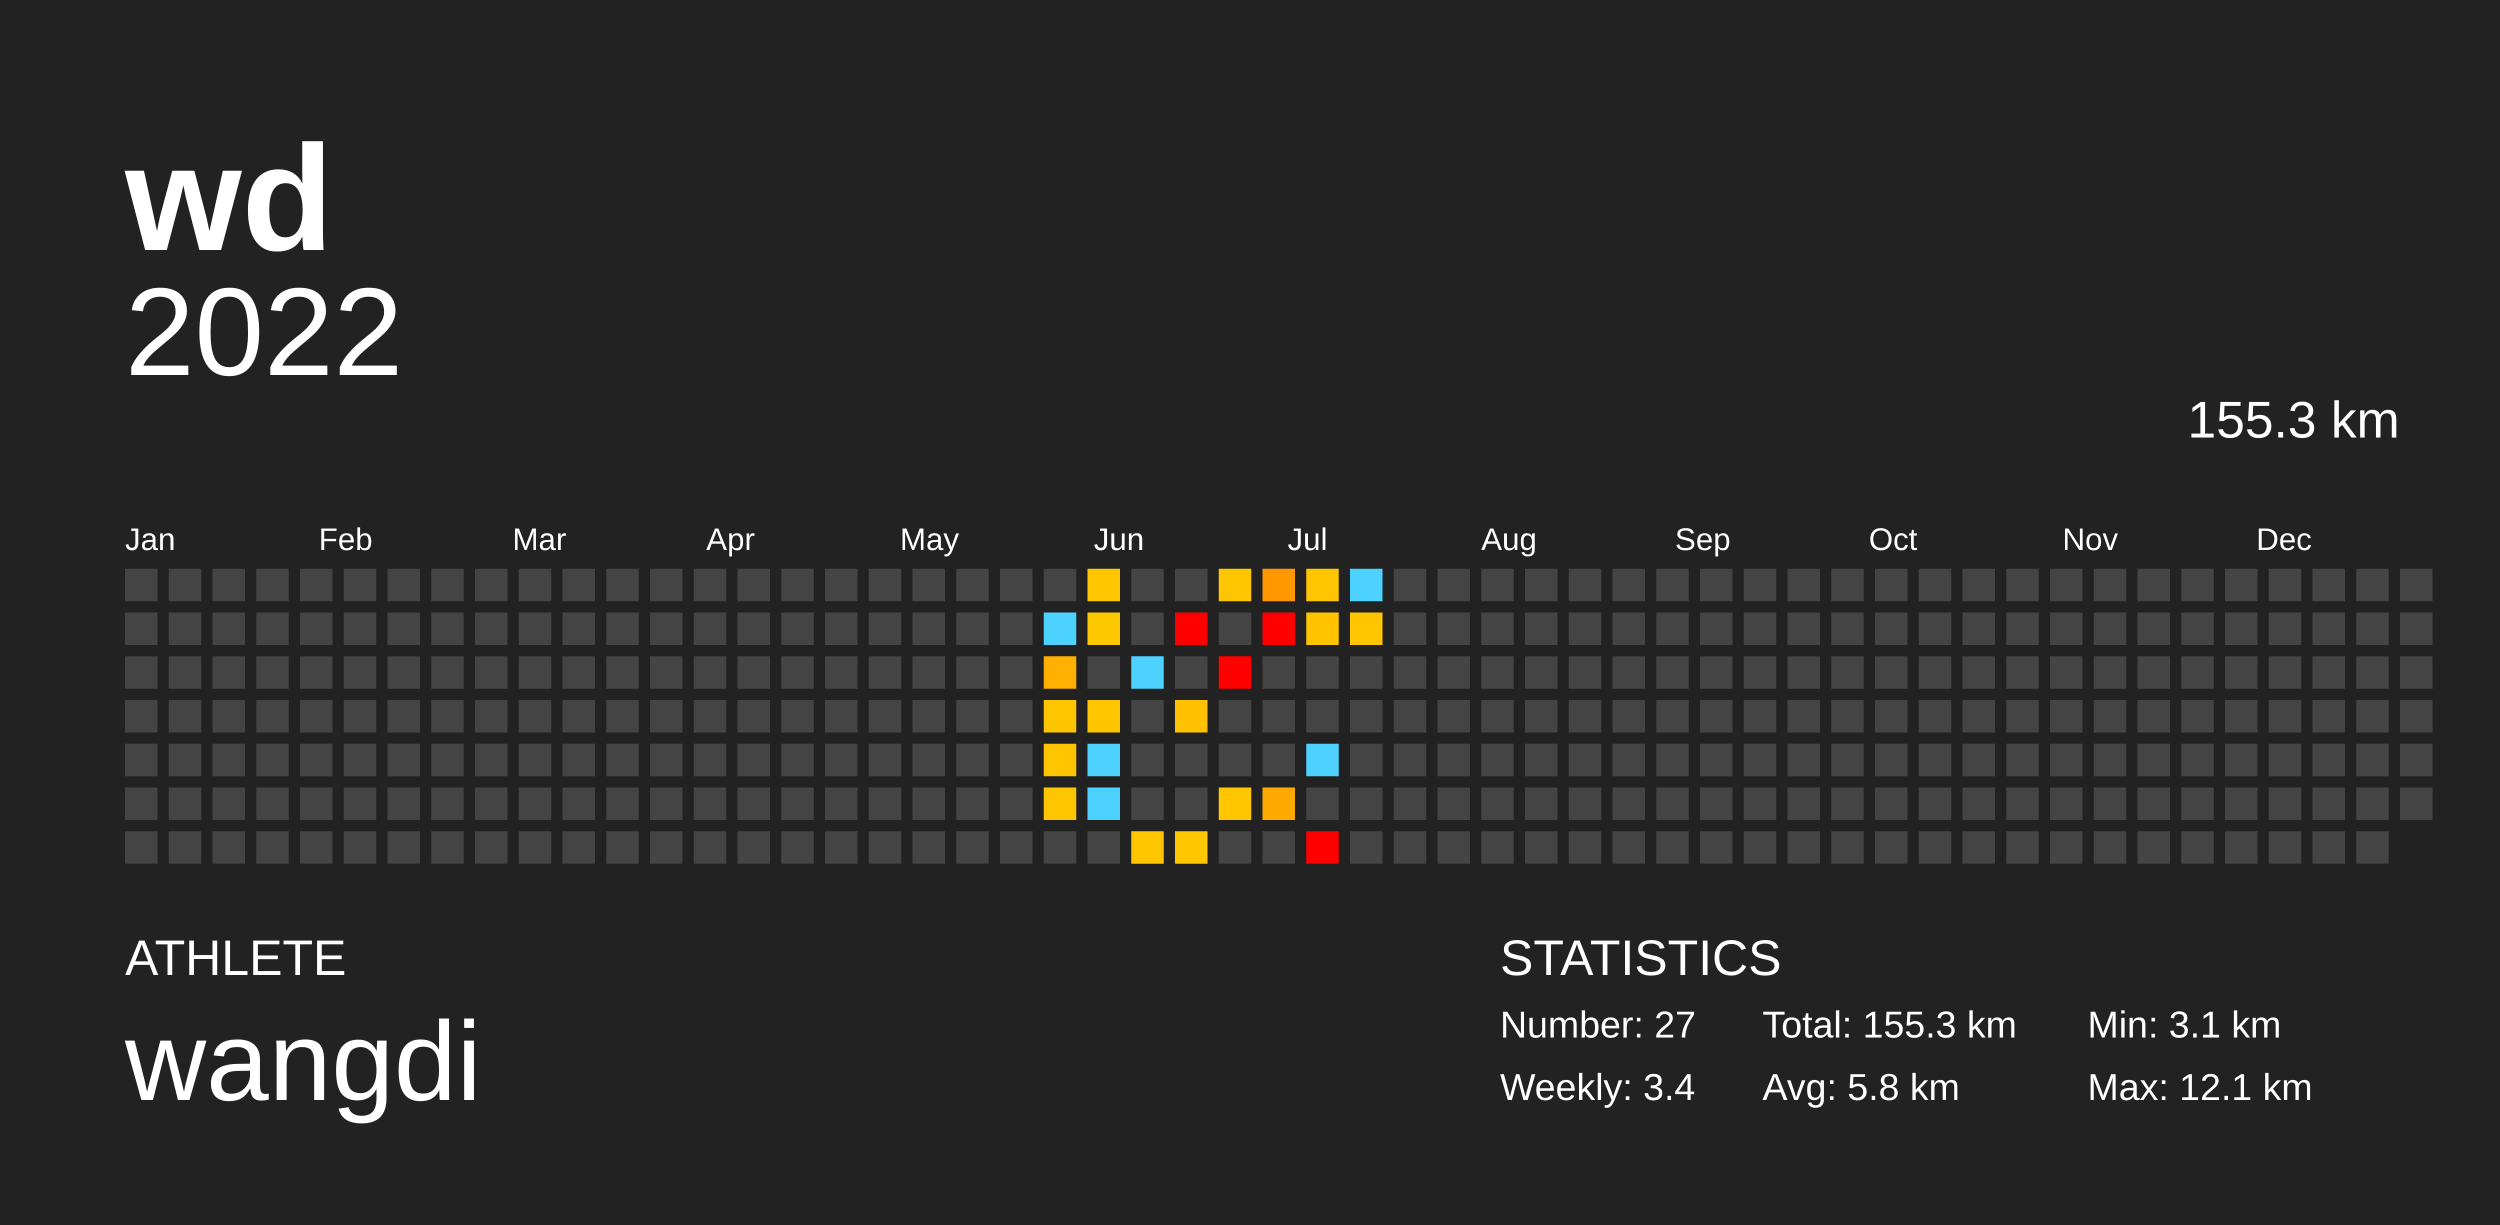
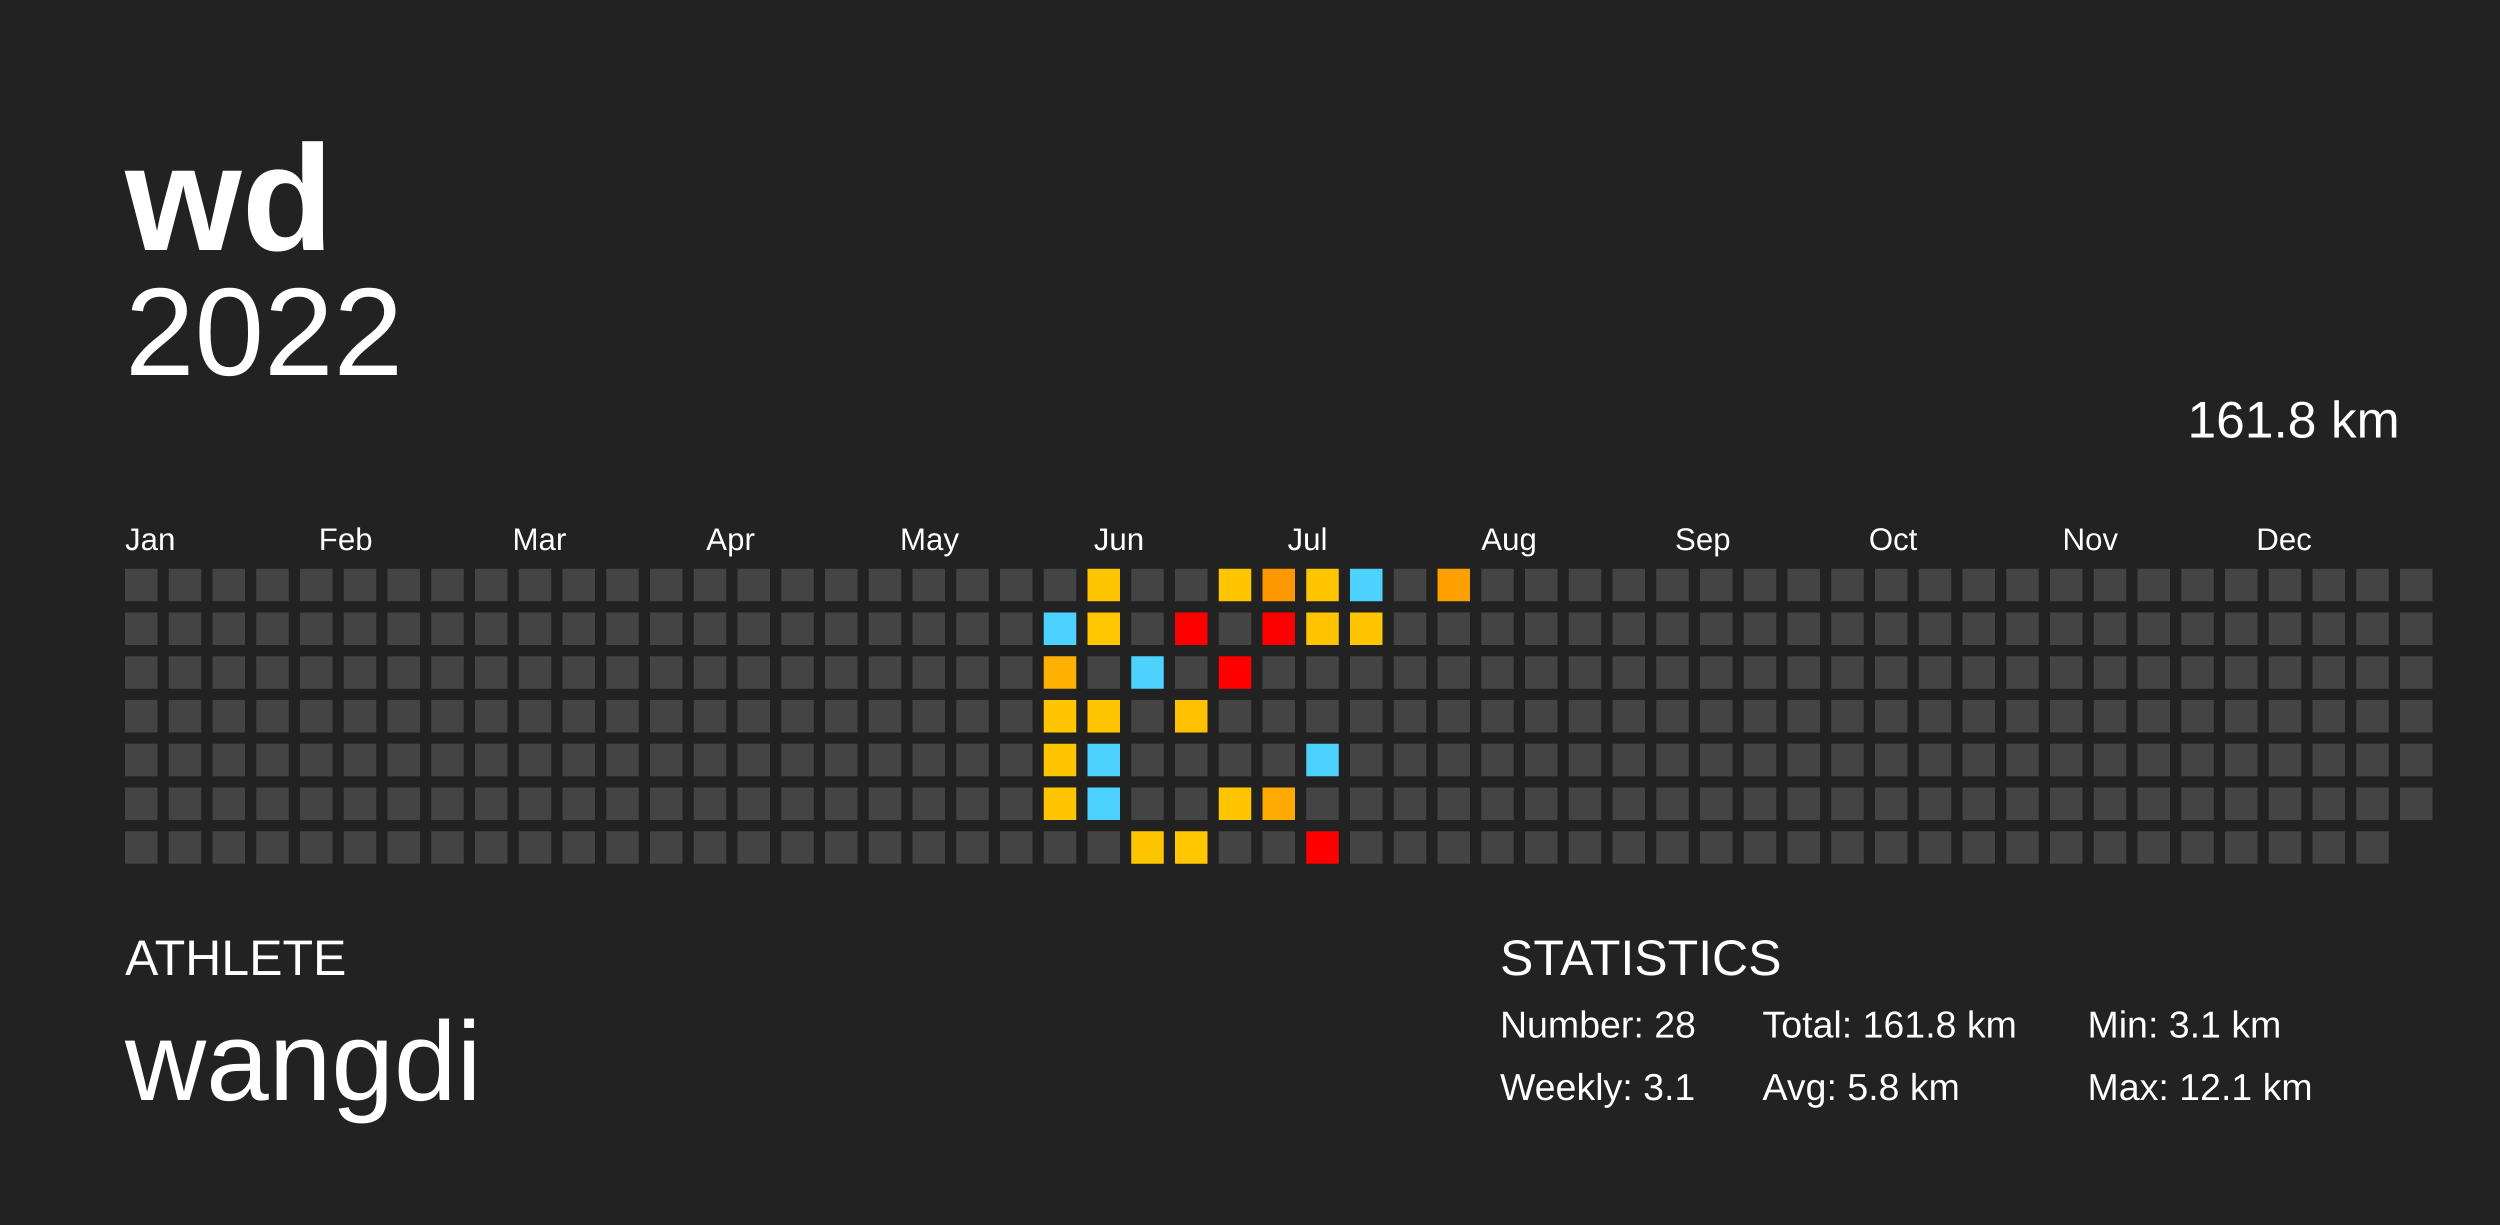
<svg xmlns="http://www.w3.org/2000/svg" baseProfile="full" height="98mm" version="1.1" viewBox="0,0,200,98" width="200mm">
  <defs />
  <rect fill="#222222" height="98" width="200" x="0" y="0" />
  <text fill="#FFFFFF" style="font-size:12px; font-family:Arial; font-weight:bold;" x="10" y="20">wd</text>
  <text fill="#FFFFFF" style="font-size:4px; font-family:Arial" x="10" y="78">ATHLETE</text>
  <text fill="#FFFFFF" style="font-size:9px; font-family:Arial" x="10" y="88">wangdi</text>
  <text fill="#FFFFFF" style="font-size:4px; font-family:Arial" x="120" y="78">STATISTICS</text>
-   <text fill="#FFFFFF" style="font-size:3px; font-family:Arial" x="120" y="83">Number: 27</text>
-   <text fill="#FFFFFF" style="font-size:3px; font-family:Arial" x="120" y="88">Weekly: 3.4</text>
-   <text fill="#FFFFFF" style="font-size:3px; font-family:Arial" x="141" y="83">Total: 155.3 km</text>
+   <text fill="#FFFFFF" style="font-size:3px; font-family:Arial" x="120" y="83">Number: 28</text>
+   <text fill="#FFFFFF" style="font-size:3px; font-family:Arial" x="120" y="88">Weekly: 3.1</text>
+   <text fill="#FFFFFF" style="font-size:3px; font-family:Arial" x="141" y="83">Total: 161.8 km</text>
  <text fill="#FFFFFF" style="font-size:3px; font-family:Arial" x="141" y="88">Avg: 5.8 km</text>
  <text fill="#FFFFFF" style="font-size:3px; font-family:Arial" x="167" y="83">Min: 3.1 km</text>
  <text fill="#FFFFFF" style="font-size:3px; font-family:Arial" x="167" y="88">Max: 12.1 km</text>
  <text alignment-baseline="hanging" fill="#FFFFFF" style="font-size:10.0px; font-family:Arial;" x="10" y="30">2022</text>
-   <text alignment-baseline="hanging" fill="#FFFFFF" style="font-size:4.125px; font-family:Arial;" x="175" y="35">155.3 km</text>
+   <text alignment-baseline="hanging" fill="#FFFFFF" style="font-size:4.125px; font-family:Arial;" x="175" y="35">161.8 km</text>
  <text fill="#FFFFFF" style="font-size:2.5px; font-family:Arial" x="10.0" y="44">Jan</text>
  <text fill="#FFFFFF" style="font-size:2.5px; font-family:Arial" x="25.5" y="44">Feb</text>
  <text fill="#FFFFFF" style="font-size:2.5px; font-family:Arial" x="41.0" y="44">Mar</text>
  <text fill="#FFFFFF" style="font-size:2.5px; font-family:Arial" x="56.5" y="44">Apr</text>
  <text fill="#FFFFFF" style="font-size:2.5px; font-family:Arial" x="72.0" y="44">May</text>
  <text fill="#FFFFFF" style="font-size:2.5px; font-family:Arial" x="87.5" y="44">Jun</text>
  <text fill="#FFFFFF" style="font-size:2.5px; font-family:Arial" x="103.0" y="44">Jul</text>
  <text fill="#FFFFFF" style="font-size:2.5px; font-family:Arial" x="118.5" y="44">Aug</text>
  <text fill="#FFFFFF" style="font-size:2.5px; font-family:Arial" x="134.0" y="44">Sep</text>
  <text fill="#FFFFFF" style="font-size:2.5px; font-family:Arial" x="149.5" y="44">Oct</text>
  <text fill="#FFFFFF" style="font-size:2.5px; font-family:Arial" x="165.0" y="44">Nov</text>
  <text fill="#FFFFFF" style="font-size:2.5px; font-family:Arial" x="180.5" y="44">Dec</text>
  <rect fill="#444444" height="2.6" width="2.6" x="10.0" y="45.5" />
  <rect fill="#444444" height="2.6" width="2.6" x="10.0" y="49.0" />
  <rect fill="#444444" height="2.6" width="2.6" x="10.0" y="52.5" />
  <rect fill="#444444" height="2.6" width="2.6" x="10.0" y="56.0" />
  <rect fill="#444444" height="2.6" width="2.6" x="10.0" y="59.5" />
  <rect fill="#444444" height="2.6" width="2.6" x="10.0" y="63.0" />
  <rect fill="#444444" height="2.6" width="2.6" x="10.0" y="66.5" />
  <rect fill="#444444" height="2.6" width="2.6" x="13.5" y="45.5" />
  <rect fill="#444444" height="2.6" width="2.6" x="13.5" y="49.0" />
  <rect fill="#444444" height="2.6" width="2.6" x="13.5" y="52.5" />
  <rect fill="#444444" height="2.6" width="2.6" x="13.5" y="56.0" />
  <rect fill="#444444" height="2.6" width="2.6" x="13.5" y="59.5" />
  <rect fill="#444444" height="2.6" width="2.6" x="13.5" y="63.0" />
  <rect fill="#444444" height="2.6" width="2.6" x="13.5" y="66.5" />
  <rect fill="#444444" height="2.6" width="2.6" x="17.0" y="45.5" />
  <rect fill="#444444" height="2.6" width="2.6" x="17.0" y="49.0" />
  <rect fill="#444444" height="2.6" width="2.6" x="17.0" y="52.5" />
  <rect fill="#444444" height="2.6" width="2.6" x="17.0" y="56.0" />
  <rect fill="#444444" height="2.6" width="2.6" x="17.0" y="59.5" />
  <rect fill="#444444" height="2.6" width="2.6" x="17.0" y="63.0" />
  <rect fill="#444444" height="2.6" width="2.6" x="17.0" y="66.5" />
  <rect fill="#444444" height="2.6" width="2.6" x="20.5" y="45.5" />
  <rect fill="#444444" height="2.6" width="2.6" x="20.5" y="49.0" />
  <rect fill="#444444" height="2.6" width="2.6" x="20.5" y="52.5" />
  <rect fill="#444444" height="2.6" width="2.6" x="20.5" y="56.0" />
  <rect fill="#444444" height="2.6" width="2.6" x="20.5" y="59.5" />
  <rect fill="#444444" height="2.6" width="2.6" x="20.5" y="63.0" />
  <rect fill="#444444" height="2.6" width="2.6" x="20.5" y="66.5" />
  <rect fill="#444444" height="2.6" width="2.6" x="24.0" y="45.5" />
  <rect fill="#444444" height="2.6" width="2.6" x="24.0" y="49.0" />
  <rect fill="#444444" height="2.6" width="2.6" x="24.0" y="52.5" />
  <rect fill="#444444" height="2.6" width="2.6" x="24.0" y="56.0" />
  <rect fill="#444444" height="2.6" width="2.6" x="24.0" y="59.5" />
  <rect fill="#444444" height="2.6" width="2.6" x="24.0" y="63.0" />
  <rect fill="#444444" height="2.6" width="2.6" x="24.0" y="66.5" />
  <rect fill="#444444" height="2.6" width="2.6" x="27.5" y="45.5" />
  <rect fill="#444444" height="2.6" width="2.6" x="27.5" y="49.0" />
  <rect fill="#444444" height="2.6" width="2.6" x="27.5" y="52.5" />
  <rect fill="#444444" height="2.6" width="2.6" x="27.5" y="56.0" />
  <rect fill="#444444" height="2.6" width="2.6" x="27.5" y="59.5" />
  <rect fill="#444444" height="2.6" width="2.6" x="27.5" y="63.0" />
  <rect fill="#444444" height="2.6" width="2.6" x="27.5" y="66.5" />
  <rect fill="#444444" height="2.6" width="2.6" x="31.0" y="45.5" />
  <rect fill="#444444" height="2.6" width="2.6" x="31.0" y="49.0" />
  <rect fill="#444444" height="2.6" width="2.6" x="31.0" y="52.5" />
  <rect fill="#444444" height="2.6" width="2.6" x="31.0" y="56.0" />
  <rect fill="#444444" height="2.6" width="2.6" x="31.0" y="59.5" />
  <rect fill="#444444" height="2.6" width="2.6" x="31.0" y="63.0" />
  <rect fill="#444444" height="2.6" width="2.6" x="31.0" y="66.5" />
  <rect fill="#444444" height="2.6" width="2.6" x="34.5" y="45.5" />
  <rect fill="#444444" height="2.6" width="2.6" x="34.5" y="49.0" />
  <rect fill="#444444" height="2.6" width="2.6" x="34.5" y="52.5" />
  <rect fill="#444444" height="2.6" width="2.6" x="34.5" y="56.0" />
  <rect fill="#444444" height="2.6" width="2.6" x="34.5" y="59.5" />
  <rect fill="#444444" height="2.6" width="2.6" x="34.5" y="63.0" />
  <rect fill="#444444" height="2.6" width="2.6" x="34.5" y="66.5" />
  <rect fill="#444444" height="2.6" width="2.6" x="38.0" y="45.5" />
  <rect fill="#444444" height="2.6" width="2.6" x="38.0" y="49.0" />
  <rect fill="#444444" height="2.6" width="2.6" x="38.0" y="52.5" />
  <rect fill="#444444" height="2.6" width="2.6" x="38.0" y="56.0" />
  <rect fill="#444444" height="2.6" width="2.6" x="38.0" y="59.5" />
  <rect fill="#444444" height="2.6" width="2.6" x="38.0" y="63.0" />
  <rect fill="#444444" height="2.6" width="2.6" x="38.0" y="66.5" />
  <rect fill="#444444" height="2.6" width="2.6" x="41.5" y="45.5" />
  <rect fill="#444444" height="2.6" width="2.6" x="41.5" y="49.0" />
  <rect fill="#444444" height="2.6" width="2.6" x="41.5" y="52.5" />
  <rect fill="#444444" height="2.6" width="2.6" x="41.5" y="56.0" />
  <rect fill="#444444" height="2.6" width="2.6" x="41.5" y="59.5" />
  <rect fill="#444444" height="2.6" width="2.6" x="41.5" y="63.0" />
  <rect fill="#444444" height="2.6" width="2.6" x="41.5" y="66.5" />
  <rect fill="#444444" height="2.6" width="2.6" x="45.0" y="45.5" />
  <rect fill="#444444" height="2.6" width="2.6" x="45.0" y="49.0" />
  <rect fill="#444444" height="2.6" width="2.6" x="45.0" y="52.5" />
  <rect fill="#444444" height="2.6" width="2.6" x="45.0" y="56.0" />
  <rect fill="#444444" height="2.6" width="2.6" x="45.0" y="59.5" />
  <rect fill="#444444" height="2.6" width="2.6" x="45.0" y="63.0" />
  <rect fill="#444444" height="2.6" width="2.6" x="45.0" y="66.5" />
  <rect fill="#444444" height="2.6" width="2.6" x="48.5" y="45.5" />
  <rect fill="#444444" height="2.6" width="2.6" x="48.5" y="49.0" />
  <rect fill="#444444" height="2.6" width="2.6" x="48.5" y="52.5" />
  <rect fill="#444444" height="2.6" width="2.6" x="48.5" y="56.0" />
  <rect fill="#444444" height="2.6" width="2.6" x="48.5" y="59.5" />
  <rect fill="#444444" height="2.6" width="2.6" x="48.5" y="63.0" />
  <rect fill="#444444" height="2.6" width="2.6" x="48.5" y="66.5" />
  <rect fill="#444444" height="2.6" width="2.6" x="52.0" y="45.5" />
  <rect fill="#444444" height="2.6" width="2.6" x="52.0" y="49.0" />
  <rect fill="#444444" height="2.6" width="2.6" x="52.0" y="52.5" />
  <rect fill="#444444" height="2.6" width="2.6" x="52.0" y="56.0" />
  <rect fill="#444444" height="2.6" width="2.6" x="52.0" y="59.5" />
  <rect fill="#444444" height="2.6" width="2.6" x="52.0" y="63.0" />
  <rect fill="#444444" height="2.6" width="2.6" x="52.0" y="66.5" />
  <rect fill="#444444" height="2.6" width="2.6" x="55.5" y="45.5" />
  <rect fill="#444444" height="2.6" width="2.6" x="55.5" y="49.0" />
  <rect fill="#444444" height="2.6" width="2.6" x="55.5" y="52.5" />
  <rect fill="#444444" height="2.6" width="2.6" x="55.5" y="56.0" />
  <rect fill="#444444" height="2.6" width="2.6" x="55.5" y="59.5" />
  <rect fill="#444444" height="2.6" width="2.6" x="55.5" y="63.0" />
  <rect fill="#444444" height="2.6" width="2.6" x="55.5" y="66.5" />
  <rect fill="#444444" height="2.6" width="2.6" x="59.0" y="45.5" />
  <rect fill="#444444" height="2.6" width="2.6" x="59.0" y="49.0" />
  <rect fill="#444444" height="2.6" width="2.6" x="59.0" y="52.5" />
  <rect fill="#444444" height="2.6" width="2.6" x="59.0" y="56.0" />
  <rect fill="#444444" height="2.6" width="2.6" x="59.0" y="59.5" />
  <rect fill="#444444" height="2.6" width="2.6" x="59.0" y="63.0" />
  <rect fill="#444444" height="2.6" width="2.6" x="59.0" y="66.5" />
  <rect fill="#444444" height="2.6" width="2.6" x="62.5" y="45.5" />
  <rect fill="#444444" height="2.6" width="2.6" x="62.5" y="49.0" />
  <rect fill="#444444" height="2.6" width="2.6" x="62.5" y="52.5" />
  <rect fill="#444444" height="2.6" width="2.6" x="62.5" y="56.0" />
  <rect fill="#444444" height="2.6" width="2.6" x="62.5" y="59.5" />
  <rect fill="#444444" height="2.6" width="2.6" x="62.5" y="63.0" />
  <rect fill="#444444" height="2.6" width="2.6" x="62.5" y="66.5" />
  <rect fill="#444444" height="2.6" width="2.6" x="66.0" y="45.5" />
  <rect fill="#444444" height="2.6" width="2.6" x="66.0" y="49.0" />
  <rect fill="#444444" height="2.6" width="2.6" x="66.0" y="52.5" />
  <rect fill="#444444" height="2.6" width="2.6" x="66.0" y="56.0" />
  <rect fill="#444444" height="2.6" width="2.6" x="66.0" y="59.5" />
  <rect fill="#444444" height="2.6" width="2.6" x="66.0" y="63.0" />
  <rect fill="#444444" height="2.6" width="2.6" x="66.0" y="66.5" />
  <rect fill="#444444" height="2.6" width="2.6" x="69.5" y="45.5" />
  <rect fill="#444444" height="2.6" width="2.6" x="69.5" y="49.0" />
  <rect fill="#444444" height="2.6" width="2.6" x="69.5" y="52.5" />
  <rect fill="#444444" height="2.6" width="2.6" x="69.5" y="56.0" />
  <rect fill="#444444" height="2.6" width="2.6" x="69.5" y="59.5" />
  <rect fill="#444444" height="2.6" width="2.6" x="69.5" y="63.0" />
  <rect fill="#444444" height="2.6" width="2.6" x="69.5" y="66.5" />
  <rect fill="#444444" height="2.6" width="2.6" x="73.0" y="45.5" />
  <rect fill="#444444" height="2.6" width="2.6" x="73.0" y="49.0" />
  <rect fill="#444444" height="2.6" width="2.6" x="73.0" y="52.5" />
  <rect fill="#444444" height="2.6" width="2.6" x="73.0" y="56.0" />
  <rect fill="#444444" height="2.6" width="2.6" x="73.0" y="59.5" />
  <rect fill="#444444" height="2.6" width="2.6" x="73.0" y="63.0" />
  <rect fill="#444444" height="2.6" width="2.6" x="73.0" y="66.5" />
  <rect fill="#444444" height="2.6" width="2.6" x="76.5" y="45.5" />
  <rect fill="#444444" height="2.6" width="2.6" x="76.5" y="49.0" />
  <rect fill="#444444" height="2.6" width="2.6" x="76.5" y="52.5" />
  <rect fill="#444444" height="2.6" width="2.6" x="76.5" y="56.0" />
  <rect fill="#444444" height="2.6" width="2.6" x="76.5" y="59.5" />
  <rect fill="#444444" height="2.6" width="2.6" x="76.5" y="63.0" />
  <rect fill="#444444" height="2.6" width="2.6" x="76.5" y="66.5" />
  <rect fill="#444444" height="2.6" width="2.6" x="80.0" y="45.5" />
  <rect fill="#444444" height="2.6" width="2.6" x="80.0" y="49.0" />
  <rect fill="#444444" height="2.6" width="2.6" x="80.0" y="52.5" />
  <rect fill="#444444" height="2.6" width="2.6" x="80.0" y="56.0" />
  <rect fill="#444444" height="2.6" width="2.6" x="80.0" y="59.5" />
  <rect fill="#444444" height="2.6" width="2.6" x="80.0" y="63.0" />
  <rect fill="#444444" height="2.6" width="2.6" x="80.0" y="66.5" />
  <rect fill="#444444" height="2.6" width="2.6" x="83.5" y="45.5" />
  <rect fill="#4dd2ff" height="2.6" width="2.6" x="83.5" y="49.0" />
  <rect fill="#ffb000" height="2.6" width="2.6" x="83.5" y="52.5" />
  <rect fill="#ffc600" height="2.6" width="2.6" x="83.5" y="56.0" />
  <rect fill="#ffc500" height="2.6" width="2.6" x="83.5" y="59.5" />
  <rect fill="#ffc600" height="2.6" width="2.6" x="83.5" y="63.0" />
  <rect fill="#444444" height="2.6" width="2.6" x="83.5" y="66.5" />
  <rect fill="#ffc500" height="2.6" width="2.6" x="87.0" y="45.5" />
  <rect fill="#ffc700" height="2.6" width="2.6" x="87.0" y="49.0" />
  <rect fill="#444444" height="2.6" width="2.6" x="87.0" y="52.5" />
  <rect fill="#ffc600" height="2.6" width="2.6" x="87.0" y="56.0" />
  <rect fill="#4dd2ff" height="2.6" width="2.6" x="87.0" y="59.5" />
  <rect fill="#4dd2ff" height="2.6" width="2.6" x="87.0" y="63.0" />
  <rect fill="#444444" height="2.6" width="2.6" x="87.0" y="66.5" />
  <rect fill="#444444" height="2.6" width="2.6" x="90.5" y="45.5" />
  <rect fill="#444444" height="2.6" width="2.6" x="90.5" y="49.0" />
  <rect fill="#4dd2ff" height="2.6" width="2.6" x="90.5" y="52.5" />
  <rect fill="#444444" height="2.6" width="2.6" x="90.5" y="56.0" />
  <rect fill="#444444" height="2.6" width="2.6" x="90.5" y="59.5" />
  <rect fill="#444444" height="2.6" width="2.6" x="90.5" y="63.0" />
  <rect fill="#ffc600" height="2.6" width="2.6" x="90.5" y="66.5" />
  <rect fill="#444444" height="2.6" width="2.6" x="94.0" y="45.5" />
  <rect fill="red" height="2.6" width="2.6" x="94.0" y="49.0" />
  <rect fill="#444444" height="2.6" width="2.6" x="94.0" y="52.5" />
  <rect fill="#ffc100" height="2.6" width="2.6" x="94.0" y="56.0" />
  <rect fill="#444444" height="2.6" width="2.6" x="94.0" y="59.5" />
  <rect fill="#444444" height="2.6" width="2.6" x="94.0" y="63.0" />
  <rect fill="#ffc700" height="2.6" width="2.6" x="94.0" y="66.5" />
  <rect fill="#ffc500" height="2.6" width="2.6" x="97.5" y="45.5" />
  <rect fill="#444444" height="2.6" width="2.6" x="97.5" y="49.0" />
  <rect fill="red" height="2.6" width="2.6" x="97.5" y="52.5" />
  <rect fill="#444444" height="2.6" width="2.6" x="97.5" y="56.0" />
  <rect fill="#444444" height="2.6" width="2.6" x="97.5" y="59.5" />
  <rect fill="#ffc600" height="2.6" width="2.6" x="97.5" y="63.0" />
  <rect fill="#444444" height="2.6" width="2.6" x="97.5" y="66.5" />
  <rect fill="#ff9700" height="2.6" width="2.6" x="101.0" y="45.5" />
  <rect fill="red" height="2.6" width="2.6" x="101.0" y="49.0" />
  <rect fill="#444444" height="2.6" width="2.6" x="101.0" y="52.5" />
  <rect fill="#444444" height="2.6" width="2.6" x="101.0" y="56.0" />
  <rect fill="#444444" height="2.6" width="2.6" x="101.0" y="59.5" />
  <rect fill="#ffaa00" height="2.6" width="2.6" x="101.0" y="63.0" />
  <rect fill="#444444" height="2.6" width="2.6" x="101.0" y="66.5" />
  <rect fill="#ffc500" height="2.6" width="2.6" x="104.5" y="45.5" />
  <rect fill="#ffc300" height="2.6" width="2.6" x="104.5" y="49.0" />
  <rect fill="#444444" height="2.6" width="2.6" x="104.5" y="52.5" />
  <rect fill="#444444" height="2.6" width="2.6" x="104.5" y="56.0" />
  <rect fill="#4dd2ff" height="2.6" width="2.6" x="104.5" y="59.5" />
  <rect fill="#444444" height="2.6" width="2.6" x="104.5" y="63.0" />
  <rect fill="red" height="2.6" width="2.6" x="104.5" y="66.5" />
  <rect fill="#4dd2ff" height="2.6" width="2.6" x="108.0" y="45.5" />
  <rect fill="#ffc600" height="2.6" width="2.6" x="108.0" y="49.0" />
  <rect fill="#444444" height="2.6" width="2.6" x="108.0" y="52.5" />
  <rect fill="#444444" height="2.6" width="2.6" x="108.0" y="56.0" />
  <rect fill="#444444" height="2.6" width="2.6" x="108.0" y="59.5" />
  <rect fill="#444444" height="2.6" width="2.6" x="108.0" y="63.0" />
  <rect fill="#444444" height="2.6" width="2.6" x="108.0" y="66.5" />
  <rect fill="#444444" height="2.6" width="2.6" x="111.5" y="45.5" />
  <rect fill="#444444" height="2.6" width="2.6" x="111.5" y="49.0" />
  <rect fill="#444444" height="2.6" width="2.6" x="111.5" y="52.5" />
  <rect fill="#444444" height="2.6" width="2.6" x="111.5" y="56.0" />
  <rect fill="#444444" height="2.6" width="2.6" x="111.5" y="59.5" />
  <rect fill="#444444" height="2.6" width="2.6" x="111.5" y="63.0" />
  <rect fill="#444444" height="2.6" width="2.6" x="111.5" y="66.5" />
-   <rect fill="#444444" height="2.6" width="2.6" x="115.0" y="45.5" />
+   <rect fill="#ff9f00" height="2.6" width="2.6" x="115.0" y="45.5" />
  <rect fill="#444444" height="2.6" width="2.6" x="115.0" y="49.0" />
  <rect fill="#444444" height="2.6" width="2.6" x="115.0" y="52.5" />
  <rect fill="#444444" height="2.6" width="2.6" x="115.0" y="56.0" />
  <rect fill="#444444" height="2.6" width="2.6" x="115.0" y="59.5" />
  <rect fill="#444444" height="2.6" width="2.6" x="115.0" y="63.0" />
  <rect fill="#444444" height="2.6" width="2.6" x="115.0" y="66.5" />
  <rect fill="#444444" height="2.6" width="2.6" x="118.5" y="45.5" />
  <rect fill="#444444" height="2.6" width="2.6" x="118.5" y="49.0" />
  <rect fill="#444444" height="2.6" width="2.6" x="118.5" y="52.5" />
  <rect fill="#444444" height="2.6" width="2.6" x="118.5" y="56.0" />
  <rect fill="#444444" height="2.6" width="2.6" x="118.5" y="59.5" />
  <rect fill="#444444" height="2.6" width="2.6" x="118.5" y="63.0" />
  <rect fill="#444444" height="2.6" width="2.6" x="118.5" y="66.5" />
  <rect fill="#444444" height="2.6" width="2.6" x="122.0" y="45.5" />
  <rect fill="#444444" height="2.6" width="2.6" x="122.0" y="49.0" />
  <rect fill="#444444" height="2.6" width="2.6" x="122.0" y="52.5" />
  <rect fill="#444444" height="2.6" width="2.6" x="122.0" y="56.0" />
  <rect fill="#444444" height="2.6" width="2.6" x="122.0" y="59.5" />
  <rect fill="#444444" height="2.6" width="2.6" x="122.0" y="63.0" />
  <rect fill="#444444" height="2.6" width="2.6" x="122.0" y="66.5" />
  <rect fill="#444444" height="2.6" width="2.6" x="125.5" y="45.5" />
  <rect fill="#444444" height="2.6" width="2.6" x="125.5" y="49.0" />
  <rect fill="#444444" height="2.6" width="2.6" x="125.5" y="52.5" />
  <rect fill="#444444" height="2.6" width="2.6" x="125.5" y="56.0" />
  <rect fill="#444444" height="2.6" width="2.6" x="125.5" y="59.5" />
  <rect fill="#444444" height="2.6" width="2.6" x="125.5" y="63.0" />
  <rect fill="#444444" height="2.6" width="2.6" x="125.5" y="66.5" />
  <rect fill="#444444" height="2.6" width="2.6" x="129.0" y="45.5" />
  <rect fill="#444444" height="2.6" width="2.6" x="129.0" y="49.0" />
  <rect fill="#444444" height="2.6" width="2.6" x="129.0" y="52.5" />
  <rect fill="#444444" height="2.6" width="2.6" x="129.0" y="56.0" />
  <rect fill="#444444" height="2.6" width="2.6" x="129.0" y="59.5" />
  <rect fill="#444444" height="2.6" width="2.6" x="129.0" y="63.0" />
  <rect fill="#444444" height="2.6" width="2.6" x="129.0" y="66.5" />
  <rect fill="#444444" height="2.6" width="2.6" x="132.5" y="45.5" />
  <rect fill="#444444" height="2.6" width="2.6" x="132.5" y="49.0" />
  <rect fill="#444444" height="2.6" width="2.6" x="132.5" y="52.5" />
  <rect fill="#444444" height="2.6" width="2.6" x="132.5" y="56.0" />
  <rect fill="#444444" height="2.6" width="2.6" x="132.5" y="59.5" />
  <rect fill="#444444" height="2.6" width="2.6" x="132.5" y="63.0" />
  <rect fill="#444444" height="2.6" width="2.6" x="132.5" y="66.5" />
  <rect fill="#444444" height="2.6" width="2.6" x="136.0" y="45.5" />
  <rect fill="#444444" height="2.6" width="2.6" x="136.0" y="49.0" />
  <rect fill="#444444" height="2.6" width="2.6" x="136.0" y="52.5" />
  <rect fill="#444444" height="2.6" width="2.6" x="136.0" y="56.0" />
  <rect fill="#444444" height="2.6" width="2.6" x="136.0" y="59.5" />
  <rect fill="#444444" height="2.6" width="2.6" x="136.0" y="63.0" />
  <rect fill="#444444" height="2.6" width="2.6" x="136.0" y="66.5" />
  <rect fill="#444444" height="2.6" width="2.6" x="139.5" y="45.5" />
  <rect fill="#444444" height="2.6" width="2.6" x="139.5" y="49.0" />
  <rect fill="#444444" height="2.6" width="2.6" x="139.5" y="52.5" />
  <rect fill="#444444" height="2.6" width="2.6" x="139.5" y="56.0" />
  <rect fill="#444444" height="2.6" width="2.6" x="139.5" y="59.5" />
  <rect fill="#444444" height="2.6" width="2.6" x="139.5" y="63.0" />
  <rect fill="#444444" height="2.6" width="2.6" x="139.5" y="66.5" />
  <rect fill="#444444" height="2.6" width="2.6" x="143.0" y="45.5" />
  <rect fill="#444444" height="2.6" width="2.6" x="143.0" y="49.0" />
  <rect fill="#444444" height="2.6" width="2.6" x="143.0" y="52.5" />
  <rect fill="#444444" height="2.6" width="2.6" x="143.0" y="56.0" />
  <rect fill="#444444" height="2.6" width="2.6" x="143.0" y="59.5" />
  <rect fill="#444444" height="2.6" width="2.6" x="143.0" y="63.0" />
  <rect fill="#444444" height="2.6" width="2.6" x="143.0" y="66.5" />
  <rect fill="#444444" height="2.6" width="2.6" x="146.5" y="45.5" />
  <rect fill="#444444" height="2.6" width="2.6" x="146.5" y="49.0" />
  <rect fill="#444444" height="2.6" width="2.6" x="146.5" y="52.5" />
  <rect fill="#444444" height="2.6" width="2.6" x="146.5" y="56.0" />
  <rect fill="#444444" height="2.6" width="2.6" x="146.5" y="59.5" />
  <rect fill="#444444" height="2.6" width="2.6" x="146.5" y="63.0" />
  <rect fill="#444444" height="2.6" width="2.6" x="146.5" y="66.5" />
  <rect fill="#444444" height="2.6" width="2.6" x="150.0" y="45.5" />
  <rect fill="#444444" height="2.6" width="2.6" x="150.0" y="49.0" />
  <rect fill="#444444" height="2.6" width="2.6" x="150.0" y="52.5" />
  <rect fill="#444444" height="2.6" width="2.6" x="150.0" y="56.0" />
  <rect fill="#444444" height="2.6" width="2.6" x="150.0" y="59.5" />
  <rect fill="#444444" height="2.6" width="2.6" x="150.0" y="63.0" />
  <rect fill="#444444" height="2.6" width="2.6" x="150.0" y="66.5" />
  <rect fill="#444444" height="2.6" width="2.6" x="153.5" y="45.5" />
  <rect fill="#444444" height="2.6" width="2.6" x="153.5" y="49.0" />
  <rect fill="#444444" height="2.6" width="2.6" x="153.5" y="52.5" />
  <rect fill="#444444" height="2.6" width="2.6" x="153.5" y="56.0" />
  <rect fill="#444444" height="2.6" width="2.6" x="153.5" y="59.5" />
  <rect fill="#444444" height="2.6" width="2.6" x="153.5" y="63.0" />
  <rect fill="#444444" height="2.6" width="2.6" x="153.5" y="66.5" />
  <rect fill="#444444" height="2.6" width="2.6" x="157.0" y="45.5" />
  <rect fill="#444444" height="2.6" width="2.6" x="157.0" y="49.0" />
  <rect fill="#444444" height="2.6" width="2.6" x="157.0" y="52.5" />
  <rect fill="#444444" height="2.6" width="2.6" x="157.0" y="56.0" />
  <rect fill="#444444" height="2.6" width="2.6" x="157.0" y="59.5" />
  <rect fill="#444444" height="2.6" width="2.6" x="157.0" y="63.0" />
  <rect fill="#444444" height="2.6" width="2.6" x="157.0" y="66.5" />
  <rect fill="#444444" height="2.6" width="2.6" x="160.5" y="45.5" />
  <rect fill="#444444" height="2.6" width="2.6" x="160.5" y="49.0" />
  <rect fill="#444444" height="2.6" width="2.6" x="160.5" y="52.5" />
  <rect fill="#444444" height="2.6" width="2.6" x="160.5" y="56.0" />
  <rect fill="#444444" height="2.6" width="2.6" x="160.5" y="59.5" />
  <rect fill="#444444" height="2.6" width="2.6" x="160.5" y="63.0" />
  <rect fill="#444444" height="2.6" width="2.6" x="160.5" y="66.5" />
  <rect fill="#444444" height="2.6" width="2.6" x="164.0" y="45.5" />
  <rect fill="#444444" height="2.6" width="2.6" x="164.0" y="49.0" />
  <rect fill="#444444" height="2.6" width="2.6" x="164.0" y="52.5" />
  <rect fill="#444444" height="2.6" width="2.6" x="164.0" y="56.0" />
  <rect fill="#444444" height="2.6" width="2.6" x="164.0" y="59.5" />
  <rect fill="#444444" height="2.6" width="2.6" x="164.0" y="63.0" />
  <rect fill="#444444" height="2.6" width="2.6" x="164.0" y="66.5" />
  <rect fill="#444444" height="2.6" width="2.6" x="167.5" y="45.5" />
  <rect fill="#444444" height="2.6" width="2.6" x="167.5" y="49.0" />
  <rect fill="#444444" height="2.6" width="2.6" x="167.5" y="52.5" />
  <rect fill="#444444" height="2.6" width="2.6" x="167.5" y="56.0" />
  <rect fill="#444444" height="2.6" width="2.6" x="167.5" y="59.5" />
  <rect fill="#444444" height="2.6" width="2.6" x="167.5" y="63.0" />
  <rect fill="#444444" height="2.6" width="2.6" x="167.5" y="66.5" />
  <rect fill="#444444" height="2.6" width="2.6" x="171.0" y="45.5" />
  <rect fill="#444444" height="2.6" width="2.6" x="171.0" y="49.0" />
  <rect fill="#444444" height="2.6" width="2.6" x="171.0" y="52.5" />
  <rect fill="#444444" height="2.6" width="2.6" x="171.0" y="56.0" />
  <rect fill="#444444" height="2.6" width="2.6" x="171.0" y="59.5" />
  <rect fill="#444444" height="2.6" width="2.6" x="171.0" y="63.0" />
  <rect fill="#444444" height="2.6" width="2.6" x="171.0" y="66.5" />
  <rect fill="#444444" height="2.6" width="2.6" x="174.5" y="45.5" />
  <rect fill="#444444" height="2.6" width="2.6" x="174.5" y="49.0" />
  <rect fill="#444444" height="2.6" width="2.6" x="174.5" y="52.5" />
  <rect fill="#444444" height="2.6" width="2.6" x="174.5" y="56.0" />
  <rect fill="#444444" height="2.6" width="2.6" x="174.5" y="59.5" />
  <rect fill="#444444" height="2.6" width="2.6" x="174.5" y="63.0" />
  <rect fill="#444444" height="2.6" width="2.6" x="174.5" y="66.5" />
  <rect fill="#444444" height="2.6" width="2.6" x="178.0" y="45.5" />
  <rect fill="#444444" height="2.6" width="2.6" x="178.0" y="49.0" />
  <rect fill="#444444" height="2.6" width="2.6" x="178.0" y="52.5" />
  <rect fill="#444444" height="2.6" width="2.6" x="178.0" y="56.0" />
  <rect fill="#444444" height="2.6" width="2.6" x="178.0" y="59.5" />
  <rect fill="#444444" height="2.6" width="2.6" x="178.0" y="63.0" />
  <rect fill="#444444" height="2.6" width="2.6" x="178.0" y="66.5" />
  <rect fill="#444444" height="2.6" width="2.6" x="181.5" y="45.5" />
  <rect fill="#444444" height="2.6" width="2.6" x="181.5" y="49.0" />
  <rect fill="#444444" height="2.6" width="2.6" x="181.5" y="52.5" />
  <rect fill="#444444" height="2.6" width="2.6" x="181.5" y="56.0" />
  <rect fill="#444444" height="2.6" width="2.6" x="181.5" y="59.5" />
  <rect fill="#444444" height="2.6" width="2.6" x="181.5" y="63.0" />
  <rect fill="#444444" height="2.6" width="2.6" x="181.5" y="66.5" />
  <rect fill="#444444" height="2.6" width="2.6" x="185.0" y="45.5" />
  <rect fill="#444444" height="2.6" width="2.6" x="185.0" y="49.0" />
  <rect fill="#444444" height="2.6" width="2.6" x="185.0" y="52.5" />
  <rect fill="#444444" height="2.6" width="2.6" x="185.0" y="56.0" />
  <rect fill="#444444" height="2.6" width="2.6" x="185.0" y="59.5" />
  <rect fill="#444444" height="2.6" width="2.6" x="185.0" y="63.0" />
  <rect fill="#444444" height="2.6" width="2.6" x="185.0" y="66.5" />
  <rect fill="#444444" height="2.6" width="2.6" x="188.5" y="45.5" />
  <rect fill="#444444" height="2.6" width="2.6" x="188.5" y="49.0" />
  <rect fill="#444444" height="2.6" width="2.6" x="188.5" y="52.5" />
  <rect fill="#444444" height="2.6" width="2.6" x="188.5" y="56.0" />
  <rect fill="#444444" height="2.6" width="2.6" x="188.5" y="59.5" />
  <rect fill="#444444" height="2.6" width="2.6" x="188.5" y="63.0" />
  <rect fill="#444444" height="2.6" width="2.6" x="188.5" y="66.5" />
  <rect fill="#444444" height="2.6" width="2.6" x="192.0" y="45.5" />
  <rect fill="#444444" height="2.6" width="2.6" x="192.0" y="49.0" />
  <rect fill="#444444" height="2.6" width="2.6" x="192.0" y="52.5" />
  <rect fill="#444444" height="2.6" width="2.6" x="192.0" y="56.0" />
  <rect fill="#444444" height="2.6" width="2.6" x="192.0" y="59.5" />
  <rect fill="#444444" height="2.6" width="2.6" x="192.0" y="63.0" />
</svg>
